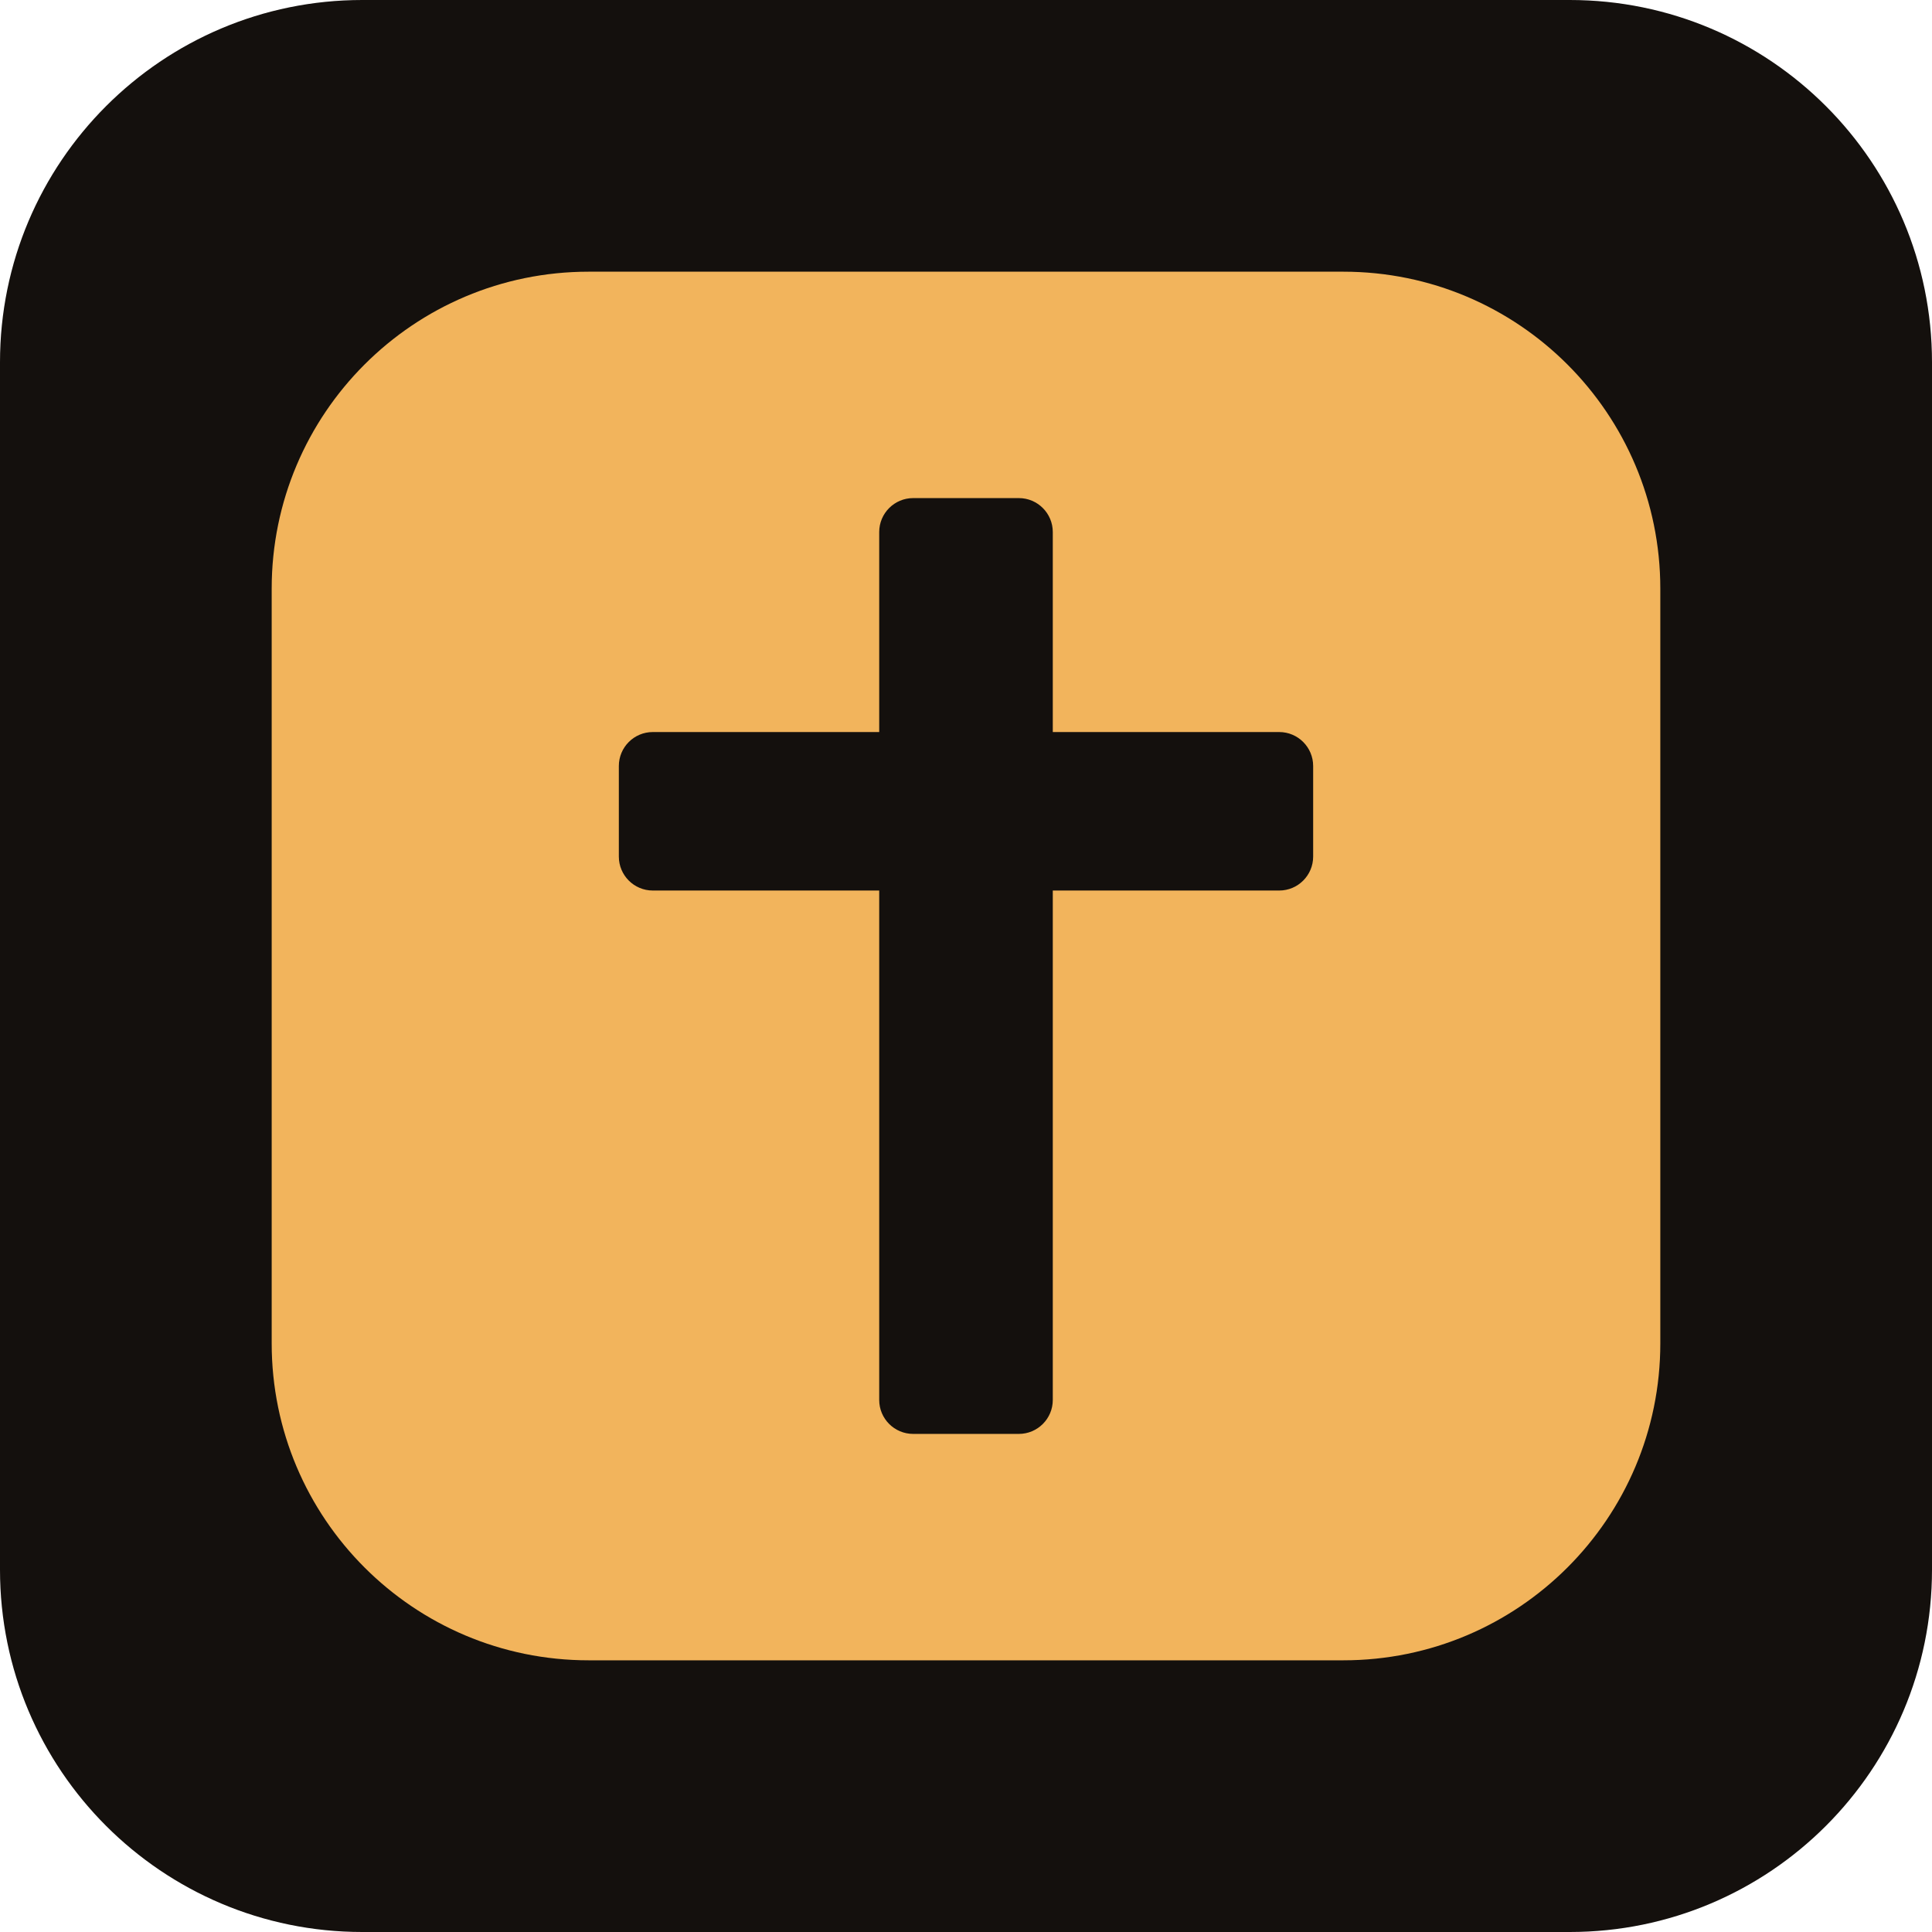
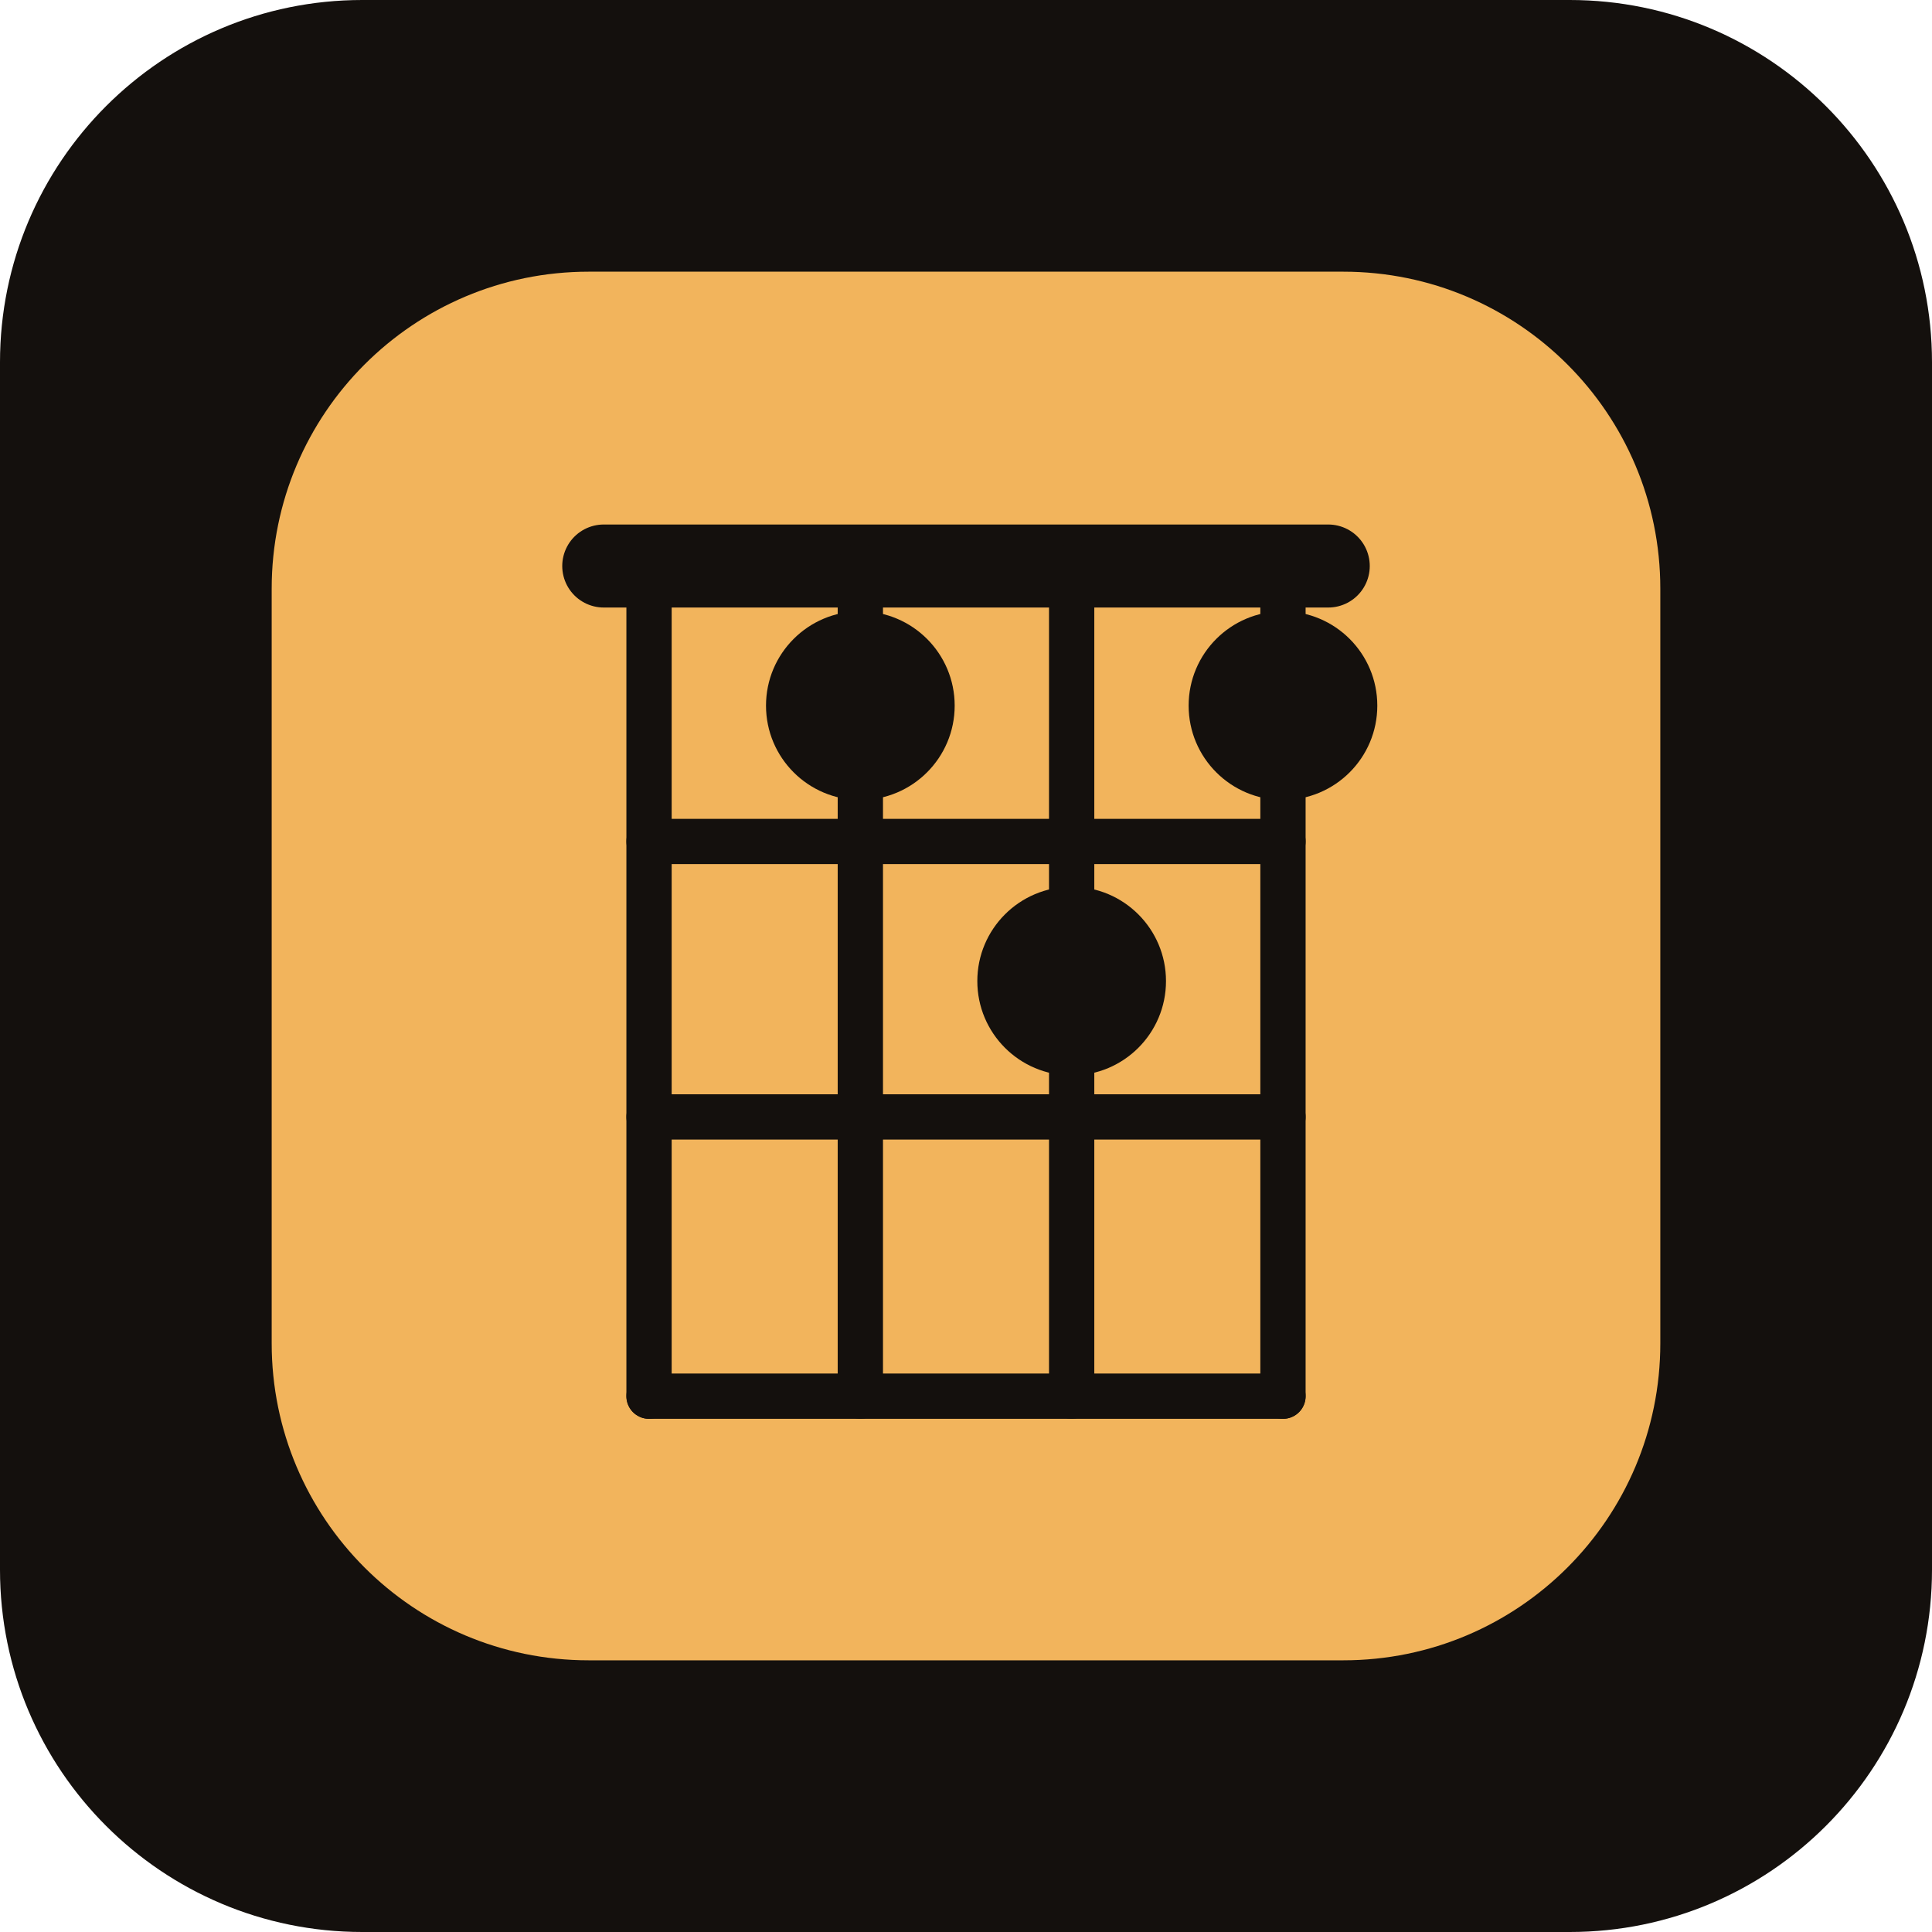
<svg xmlns="http://www.w3.org/2000/svg" width="512" height="512" viewBox="0 0 512 512">
  <rect width="512" height="512" rx="96" fill="#14100D" />
  <rect x="72" y="72" width="368" height="368" rx="84" fill="#F2B45C" />
-   <rect x="233" y="132" width="46" height="248" rx="9" fill="#14100D" />
-   <rect x="164" y="194" width="184" height="42" rx="9" fill="#14100D" />
+   <g stroke="#14100D" stroke-linecap="round" fill="none">
+     <line x1="160" y1="150" x2="352" y2="150" stroke-width="22" />
+     <g stroke-width="12">
+       <line x1="172" y1="150" x2="172" y2="370" />
+       <line x1="228" y1="150" x2="228" y2="370" />
+       <line x1="284" y1="150" x2="284" y2="370" />
+       <line x1="340" y1="150" x2="340" y2="370" />
+       <line x1="172" y1="223" x2="340" y2="223" />
+       <line x1="172" y1="296" x2="340" y2="296" />
+       <line x1="172" y1="370" x2="340" y2="370" />
+     </g>
+   </g>
+   <g fill="#14100D">
+     <circle cx="228" cy="187" r="25" />
+     <circle cx="340" cy="187" r="25" />
+     <circle cx="284" cy="260" r="25" />
+   </g>
</svg>
